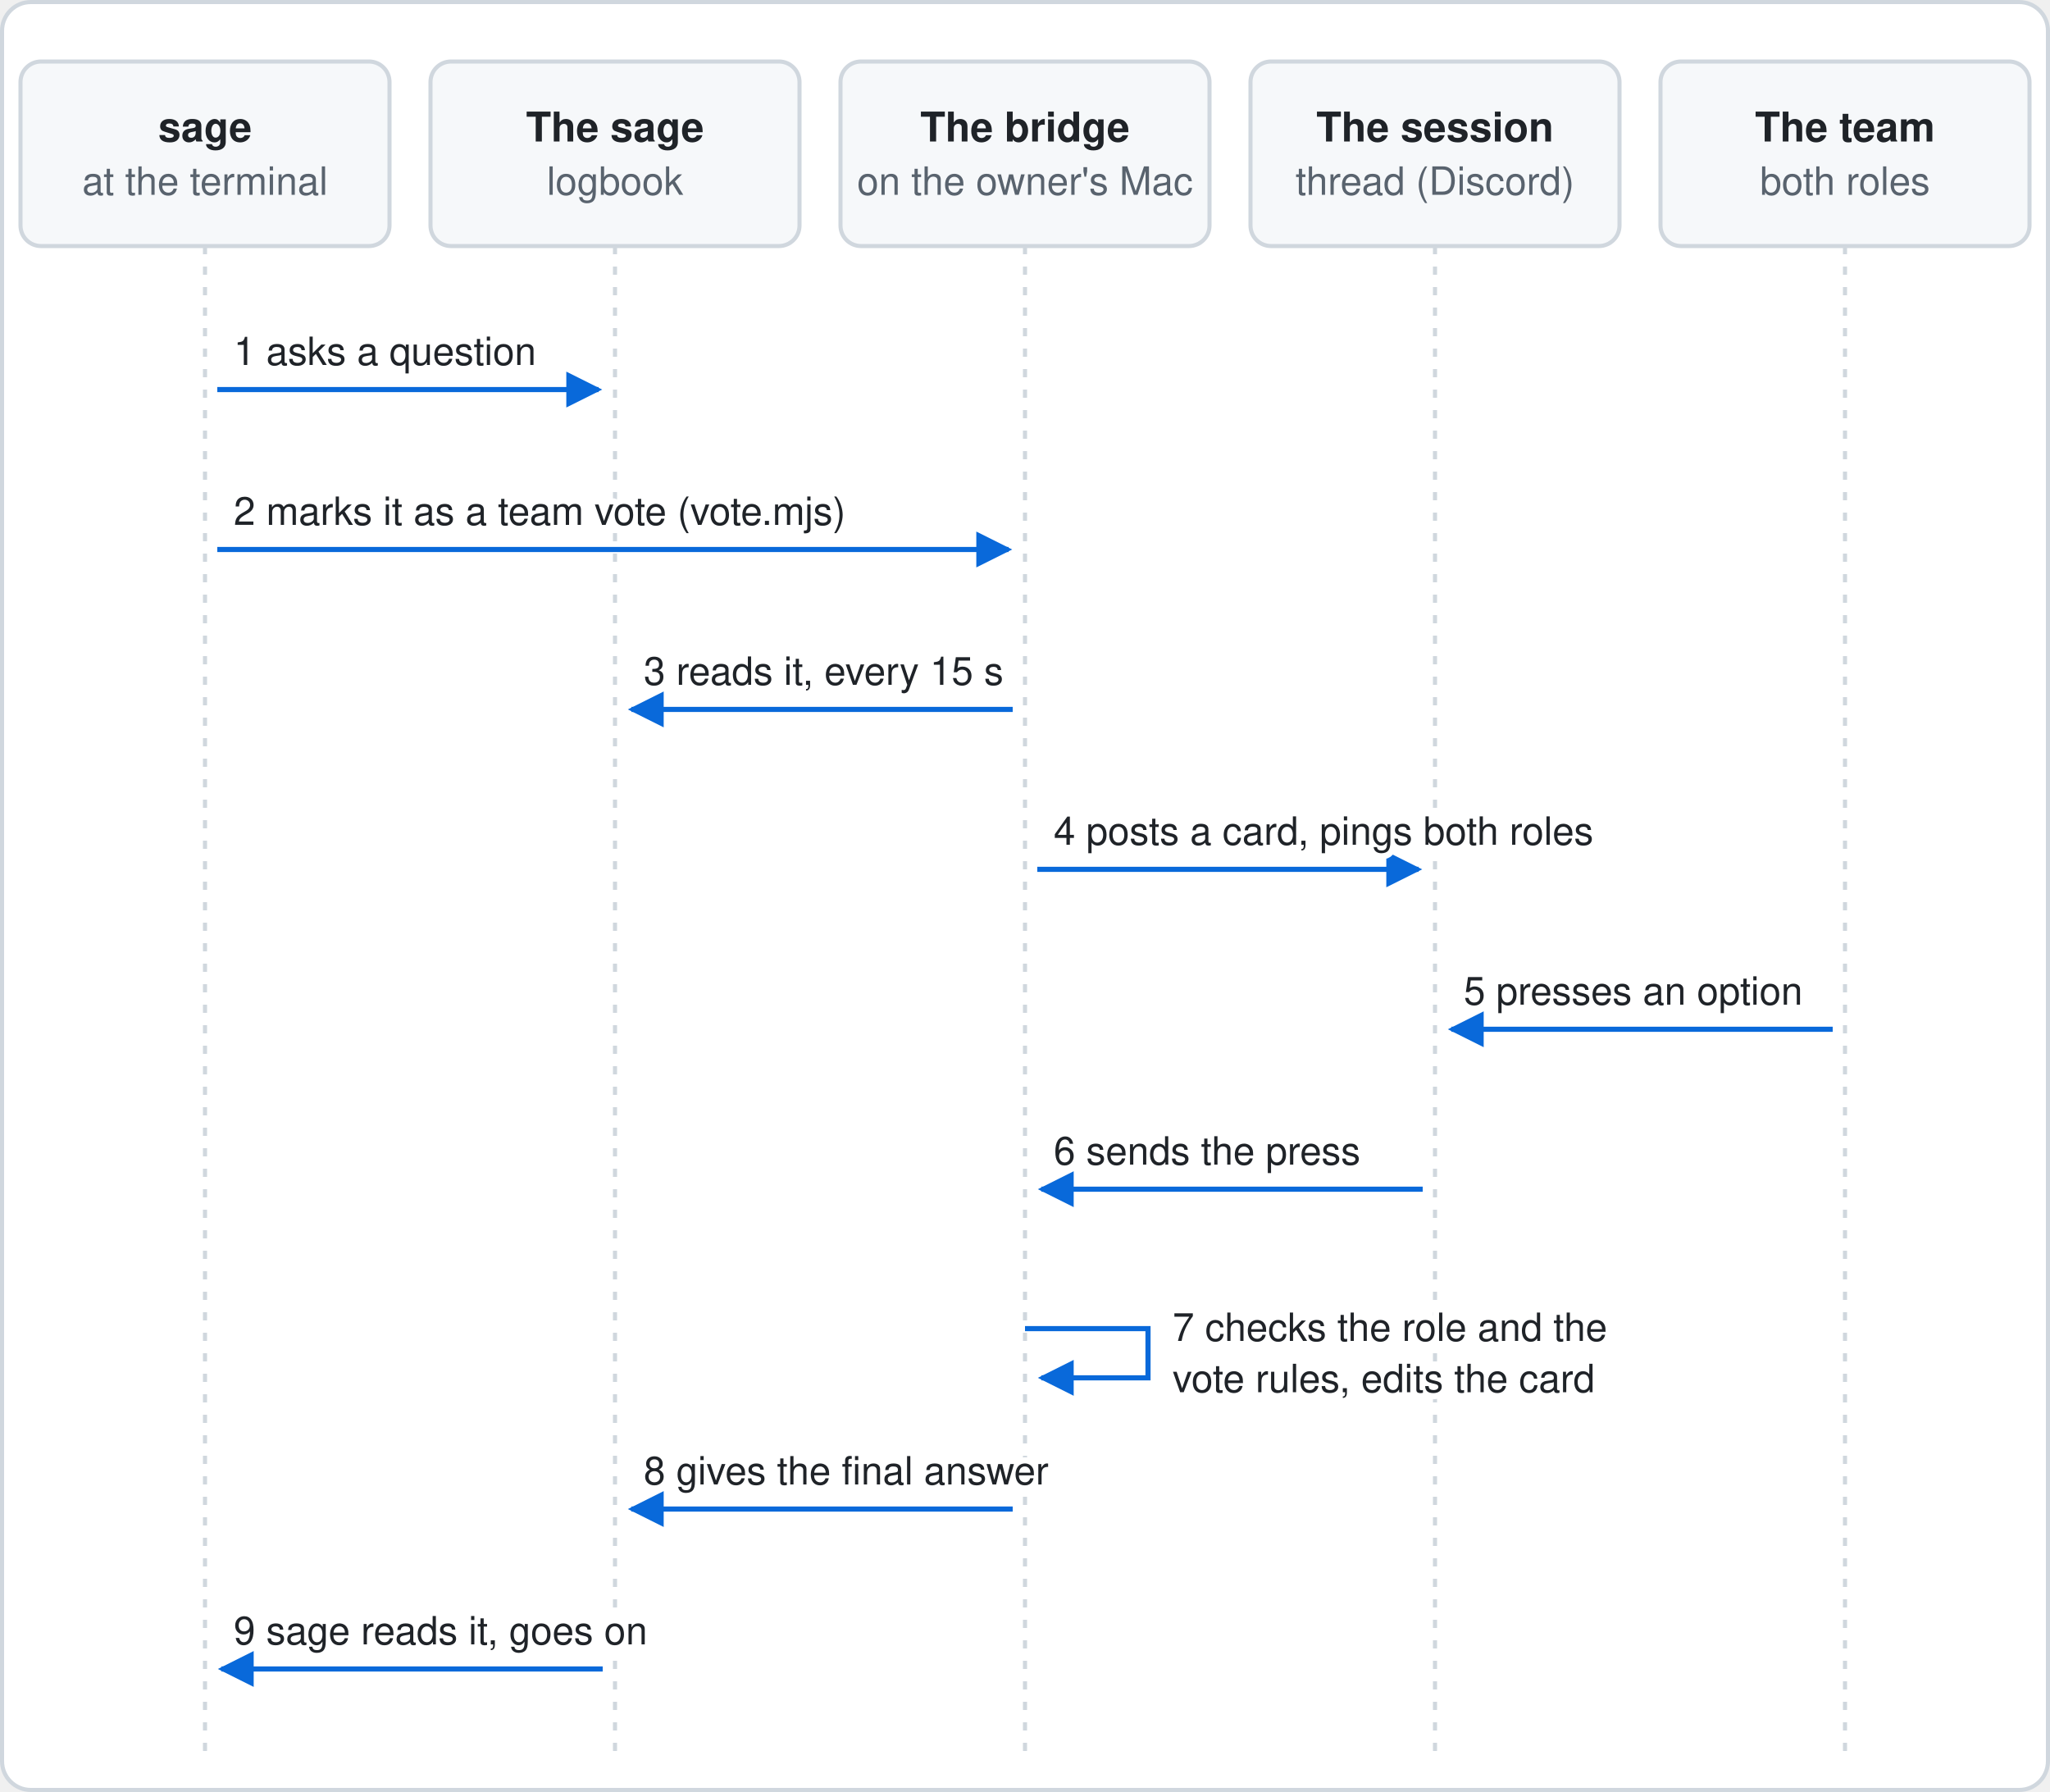
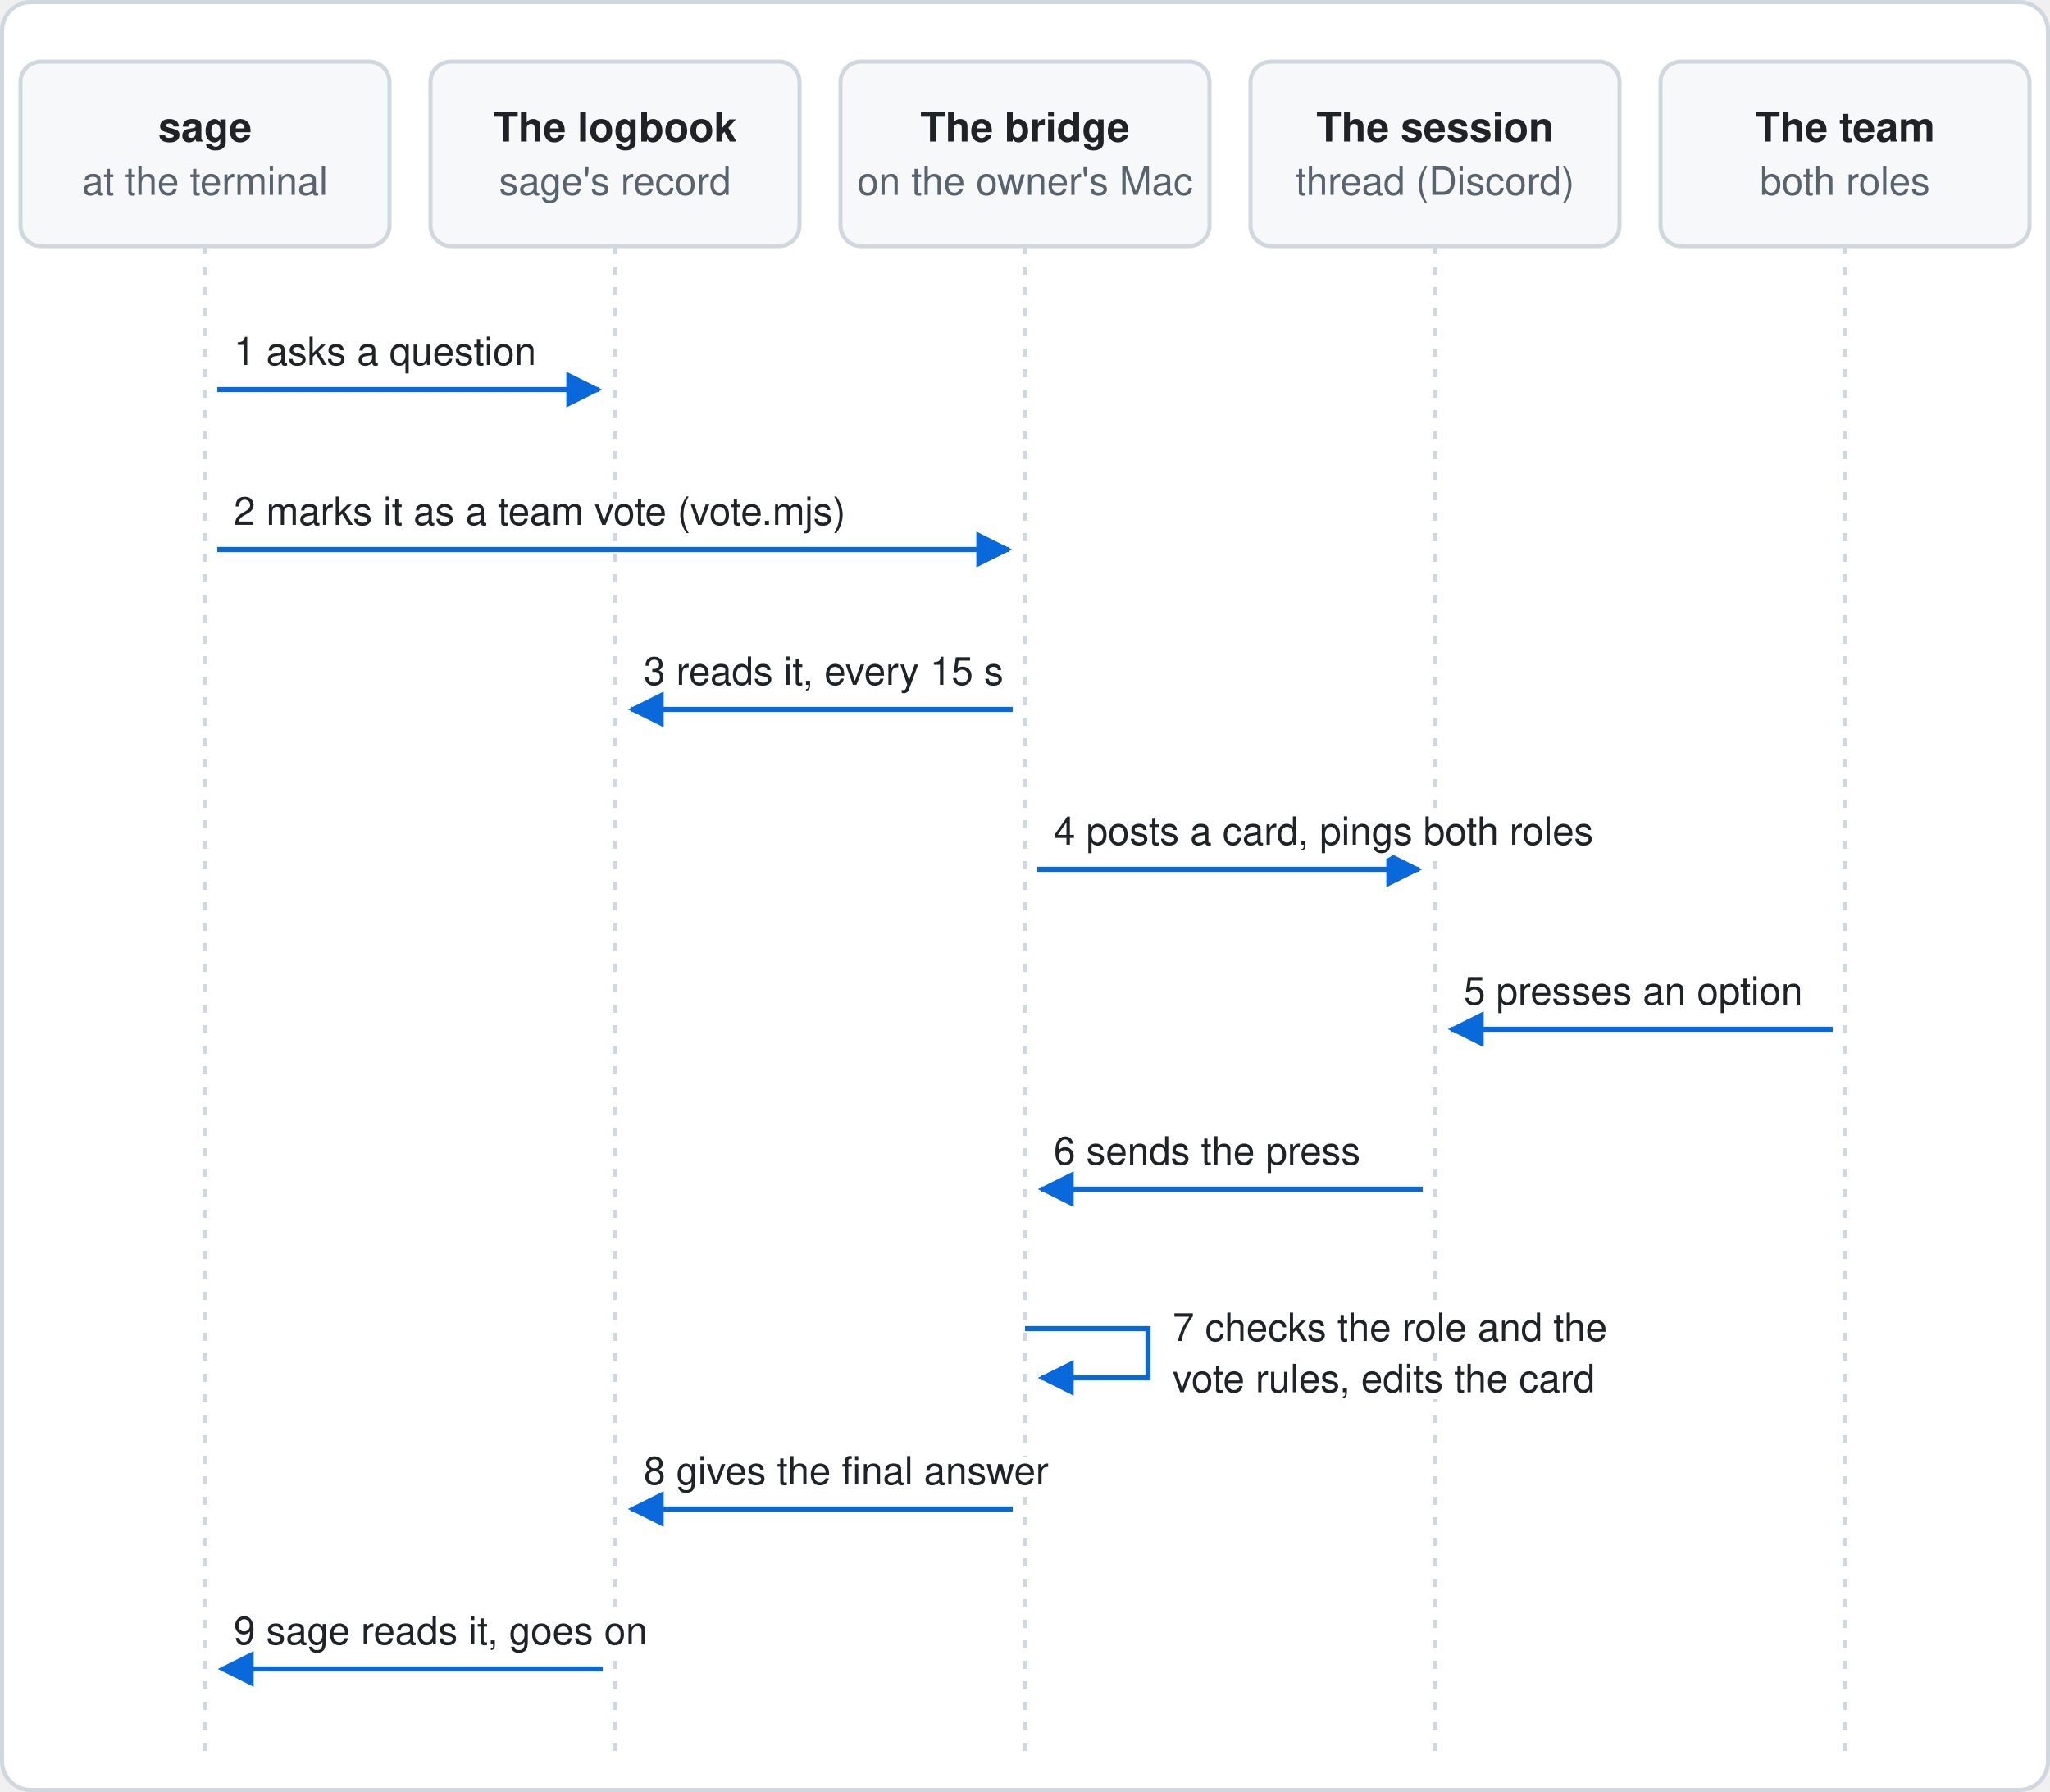
<svg xmlns="http://www.w3.org/2000/svg" width="1000" height="874" viewBox="0 0 1000 874" role="img" font-family="-apple-system, BlinkMacSystemFont, 'Segoe UI', Helvetica, Arial, sans-serif">
  <defs>
    <marker id="head" viewBox="0 0 10 10" refX="9" refY="5" markerWidth="7" markerHeight="7" orient="auto-start-reverse">
      <path d="M0 0L10 5L0 10z" fill="#0969DA" />
    </marker>
  </defs>
  <rect x="1" y="1" width="998" height="872" rx="14" fill="#FFFFFF" stroke="#D0D7DE" stroke-width="2" />
  <rect x="10" y="30" width="180" height="90" rx="10" fill="#F6F8FA" stroke="#D0D7DE" stroke-width="2" />
  <text x="100" y="69" font-size="20" font-weight="600" fill="#1F2328" text-anchor="middle">
    <tspan x="100" dy="0">sage</tspan>
  </text>
  <text x="100" y="95" font-size="19" fill="#59636E" text-anchor="middle">
    <tspan x="100" dy="0">at the terminal</tspan>
  </text>
  <line x1="100" y1="120" x2="100" y2="854" stroke="#D0D7DE" stroke-width="2" stroke-dasharray="4 6" />
  <rect x="210" y="30" width="180" height="90" rx="10" fill="#F6F8FA" stroke="#D0D7DE" stroke-width="2" />
  <text x="300" y="69" font-size="20" font-weight="600" fill="#1F2328" text-anchor="middle">
-     <tspan x="300" dy="0">The sage</tspan>
+     <tspan x="300" dy="0">The logbook</tspan>
  </text>
  <text x="300" y="95" font-size="19" fill="#59636E" text-anchor="middle">
-     <tspan x="300" dy="0">logbook</tspan>
+     <tspan x="300" dy="0">sage's record</tspan>
  </text>
  <line x1="300" y1="120" x2="300" y2="854" stroke="#D0D7DE" stroke-width="2" stroke-dasharray="4 6" />
  <rect x="410" y="30" width="180" height="90" rx="10" fill="#F6F8FA" stroke="#D0D7DE" stroke-width="2" />
  <text x="500" y="69" font-size="20" font-weight="600" fill="#1F2328" text-anchor="middle">
    <tspan x="500" dy="0">The bridge</tspan>
  </text>
  <text x="500" y="95" font-size="19" fill="#59636E" text-anchor="middle">
    <tspan x="500" dy="0">on the owner's Mac</tspan>
  </text>
  <line x1="500" y1="120" x2="500" y2="854" stroke="#D0D7DE" stroke-width="2" stroke-dasharray="4 6" />
  <rect x="610" y="30" width="180" height="90" rx="10" fill="#F6F8FA" stroke="#D0D7DE" stroke-width="2" />
  <text x="700" y="69" font-size="20" font-weight="600" fill="#1F2328" text-anchor="middle">
    <tspan x="700" dy="0">The session</tspan>
  </text>
  <text x="700" y="95" font-size="19" fill="#59636E" text-anchor="middle">
    <tspan x="700" dy="0">thread (Discord)</tspan>
  </text>
  <line x1="700" y1="120" x2="700" y2="854" stroke="#D0D7DE" stroke-width="2" stroke-dasharray="4 6" />
  <rect x="810" y="30" width="180" height="90" rx="10" fill="#F6F8FA" stroke="#D0D7DE" stroke-width="2" />
  <text x="900" y="69" font-size="20" font-weight="600" fill="#1F2328" text-anchor="middle">
    <tspan x="900" dy="0">The team</tspan>
  </text>
  <text x="900" y="95" font-size="19" fill="#59636E" text-anchor="middle">
    <tspan x="900" dy="0">both roles</tspan>
  </text>
  <line x1="900" y1="120" x2="900" y2="854" stroke="#D0D7DE" stroke-width="2" stroke-dasharray="4 6" />
  <path d="M106 190 H292" fill="none" stroke="#0969DA" stroke-width="2.5" marker-end="url(#head)" />
  <text x="114" y="178" font-size="19" fill="#1F2328" text-anchor="start" stroke="#FFFFFF" stroke-width="6" stroke-linejoin="round" paint-order="stroke">
    <tspan x="114" dy="0">1  asks a question</tspan>
  </text>
  <path d="M106 268 H492" fill="none" stroke="#0969DA" stroke-width="2.5" marker-end="url(#head)" />
  <text x="114" y="256" font-size="19" fill="#1F2328" text-anchor="start" stroke="#FFFFFF" stroke-width="6" stroke-linejoin="round" paint-order="stroke">
    <tspan x="114" dy="0">2  marks it as a team vote (vote.mjs)</tspan>
  </text>
  <path d="M494 346 H308" fill="none" stroke="#0969DA" stroke-width="2.5" marker-end="url(#head)" />
  <text x="314" y="334" font-size="19" fill="#1F2328" text-anchor="start" stroke="#FFFFFF" stroke-width="6" stroke-linejoin="round" paint-order="stroke">
    <tspan x="314" dy="0">3  reads it, every 15 s</tspan>
  </text>
  <path d="M506 424 H692" fill="none" stroke="#0969DA" stroke-width="2.5" marker-end="url(#head)" />
  <text x="514" y="412" font-size="19" fill="#1F2328" text-anchor="start" stroke="#FFFFFF" stroke-width="6" stroke-linejoin="round" paint-order="stroke">
    <tspan x="514" dy="0">4  posts a card, pings both roles</tspan>
  </text>
  <path d="M894 502 H708" fill="none" stroke="#0969DA" stroke-width="2.5" marker-end="url(#head)" />
  <text x="714" y="490" font-size="19" fill="#1F2328" text-anchor="start" stroke="#FFFFFF" stroke-width="6" stroke-linejoin="round" paint-order="stroke">
    <tspan x="714" dy="0">5  presses an option</tspan>
  </text>
  <path d="M694 580 H508" fill="none" stroke="#0969DA" stroke-width="2.5" marker-end="url(#head)" />
  <text x="514" y="568" font-size="19" fill="#1F2328" text-anchor="start" stroke="#FFFFFF" stroke-width="6" stroke-linejoin="round" paint-order="stroke">
    <tspan x="514" dy="0">6  sends the press</tspan>
  </text>
  <path d="M500 648 h60 v24 h-52" fill="none" stroke="#0969DA" stroke-width="2.5" marker-end="url(#head)" />
  <text x="572" y="654" font-size="19" fill="#1F2328" text-anchor="start" stroke="#FFFFFF" stroke-width="6" stroke-linejoin="round" paint-order="stroke">
    <tspan x="572" dy="0">7  checks the role and the</tspan>
    <tspan x="572" dy="25">     vote rules, edits the card</tspan>
  </text>
  <path d="M494 736 H308" fill="none" stroke="#0969DA" stroke-width="2.5" marker-end="url(#head)" />
  <text x="314" y="724" font-size="19" fill="#1F2328" text-anchor="start" stroke="#FFFFFF" stroke-width="6" stroke-linejoin="round" paint-order="stroke">
    <tspan x="314" dy="0">8  gives the final answer</tspan>
  </text>
  <path d="M294 814 H108" fill="none" stroke="#0969DA" stroke-width="2.5" marker-end="url(#head)" />
  <text x="114" y="802" font-size="19" fill="#1F2328" text-anchor="start" stroke="#FFFFFF" stroke-width="6" stroke-linejoin="round" paint-order="stroke">
    <tspan x="114" dy="0">9  sage reads it, goes on</tspan>
  </text>
</svg>
